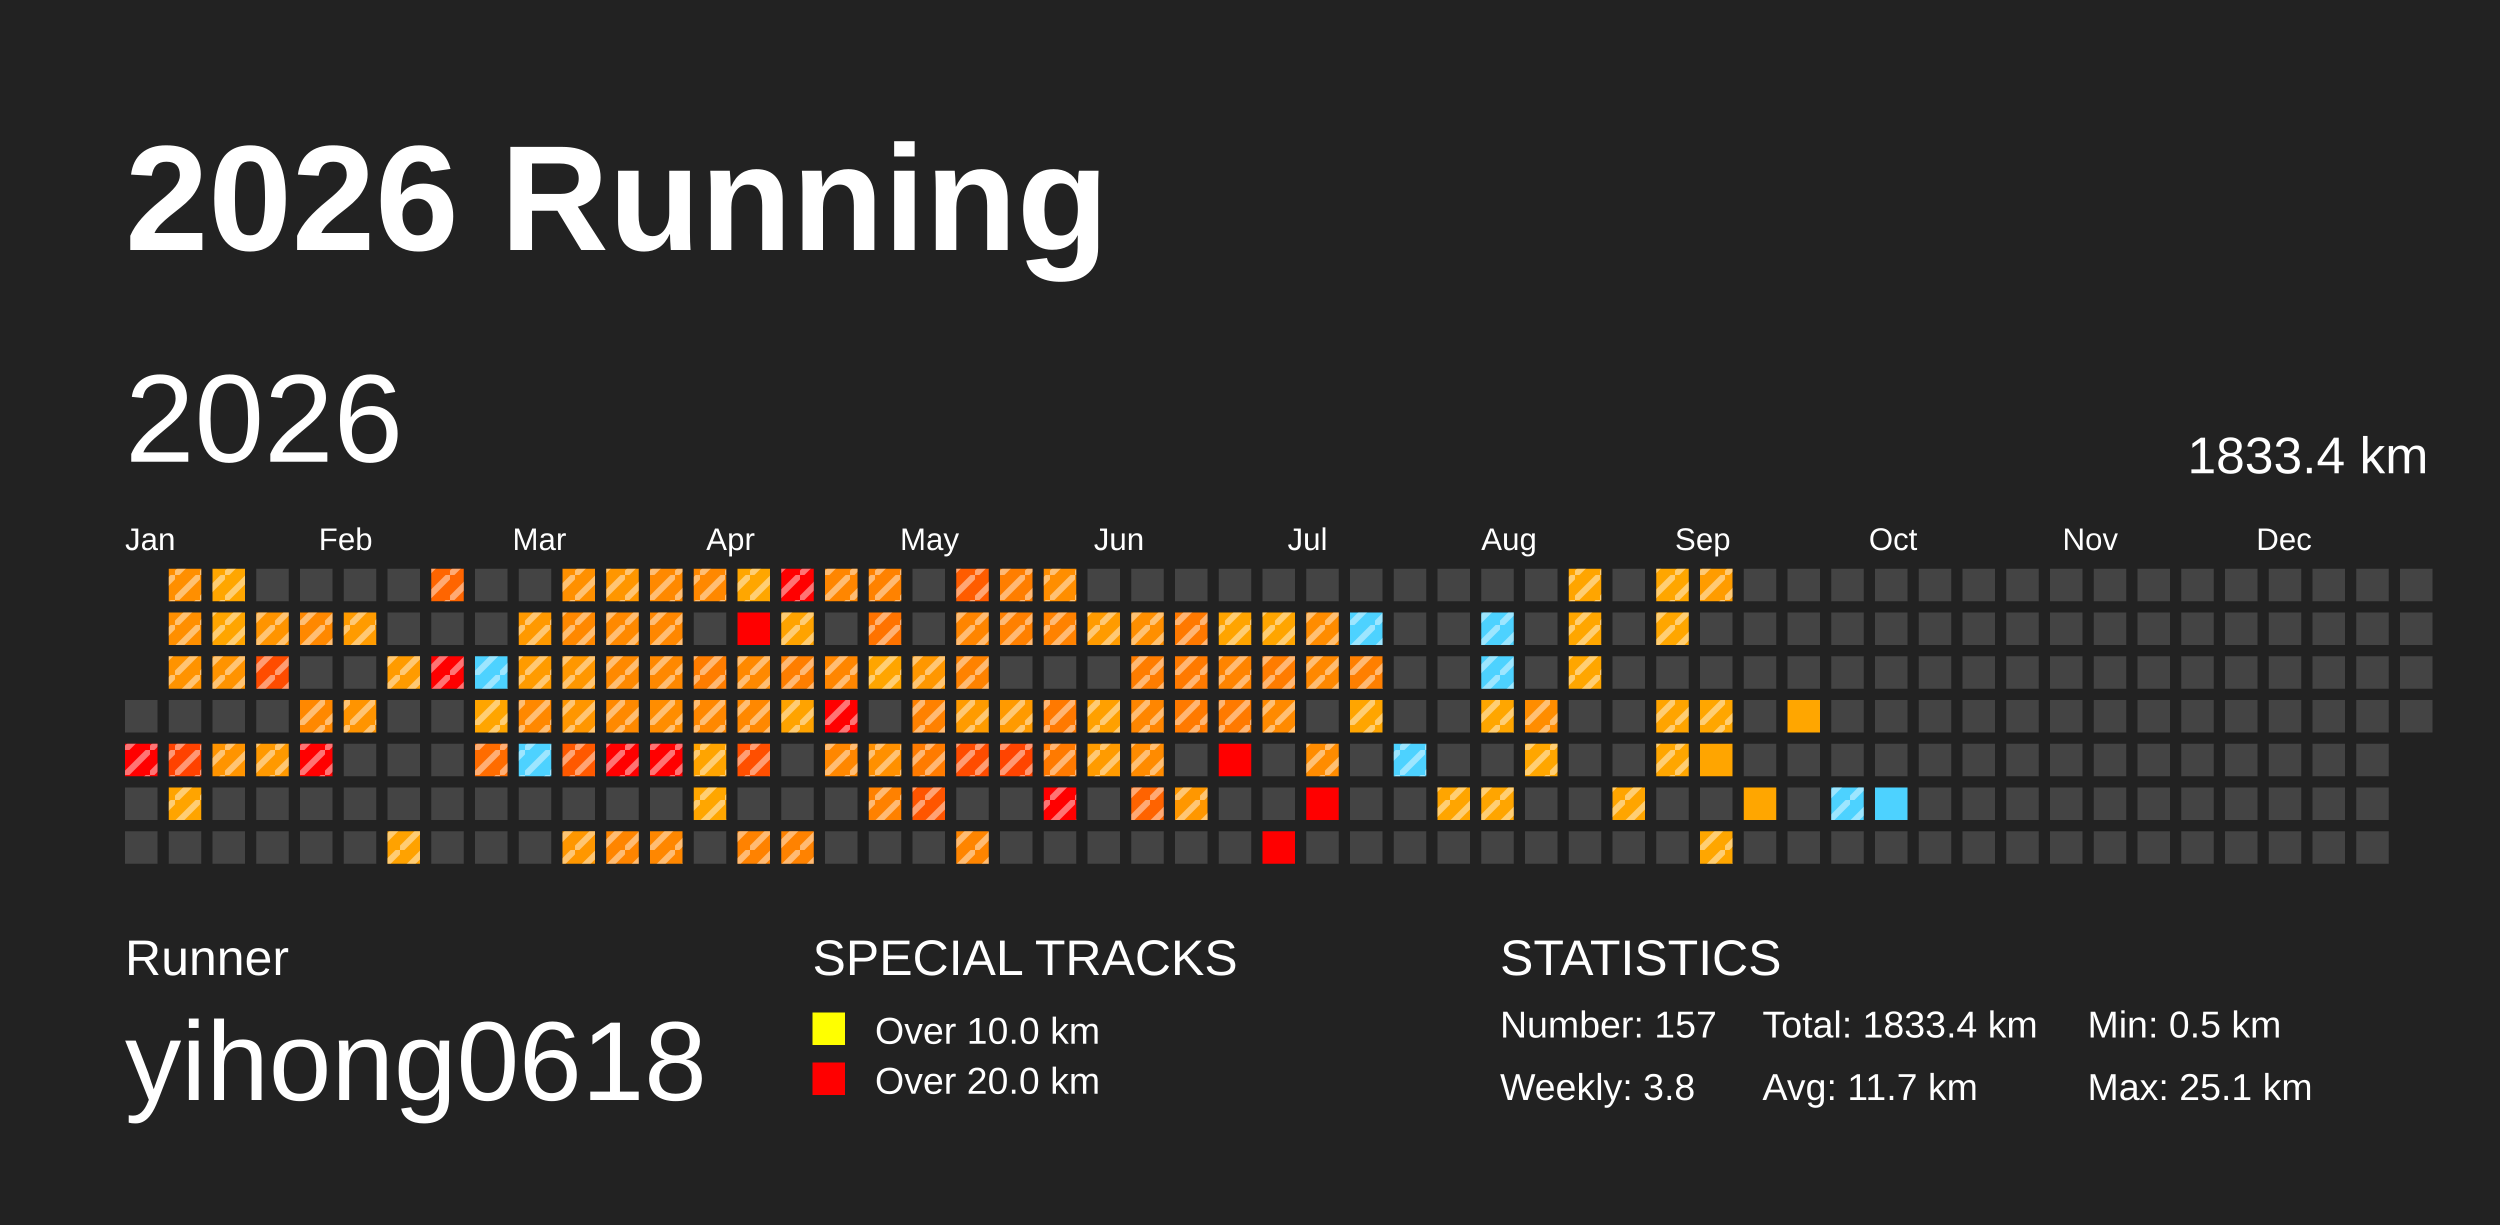
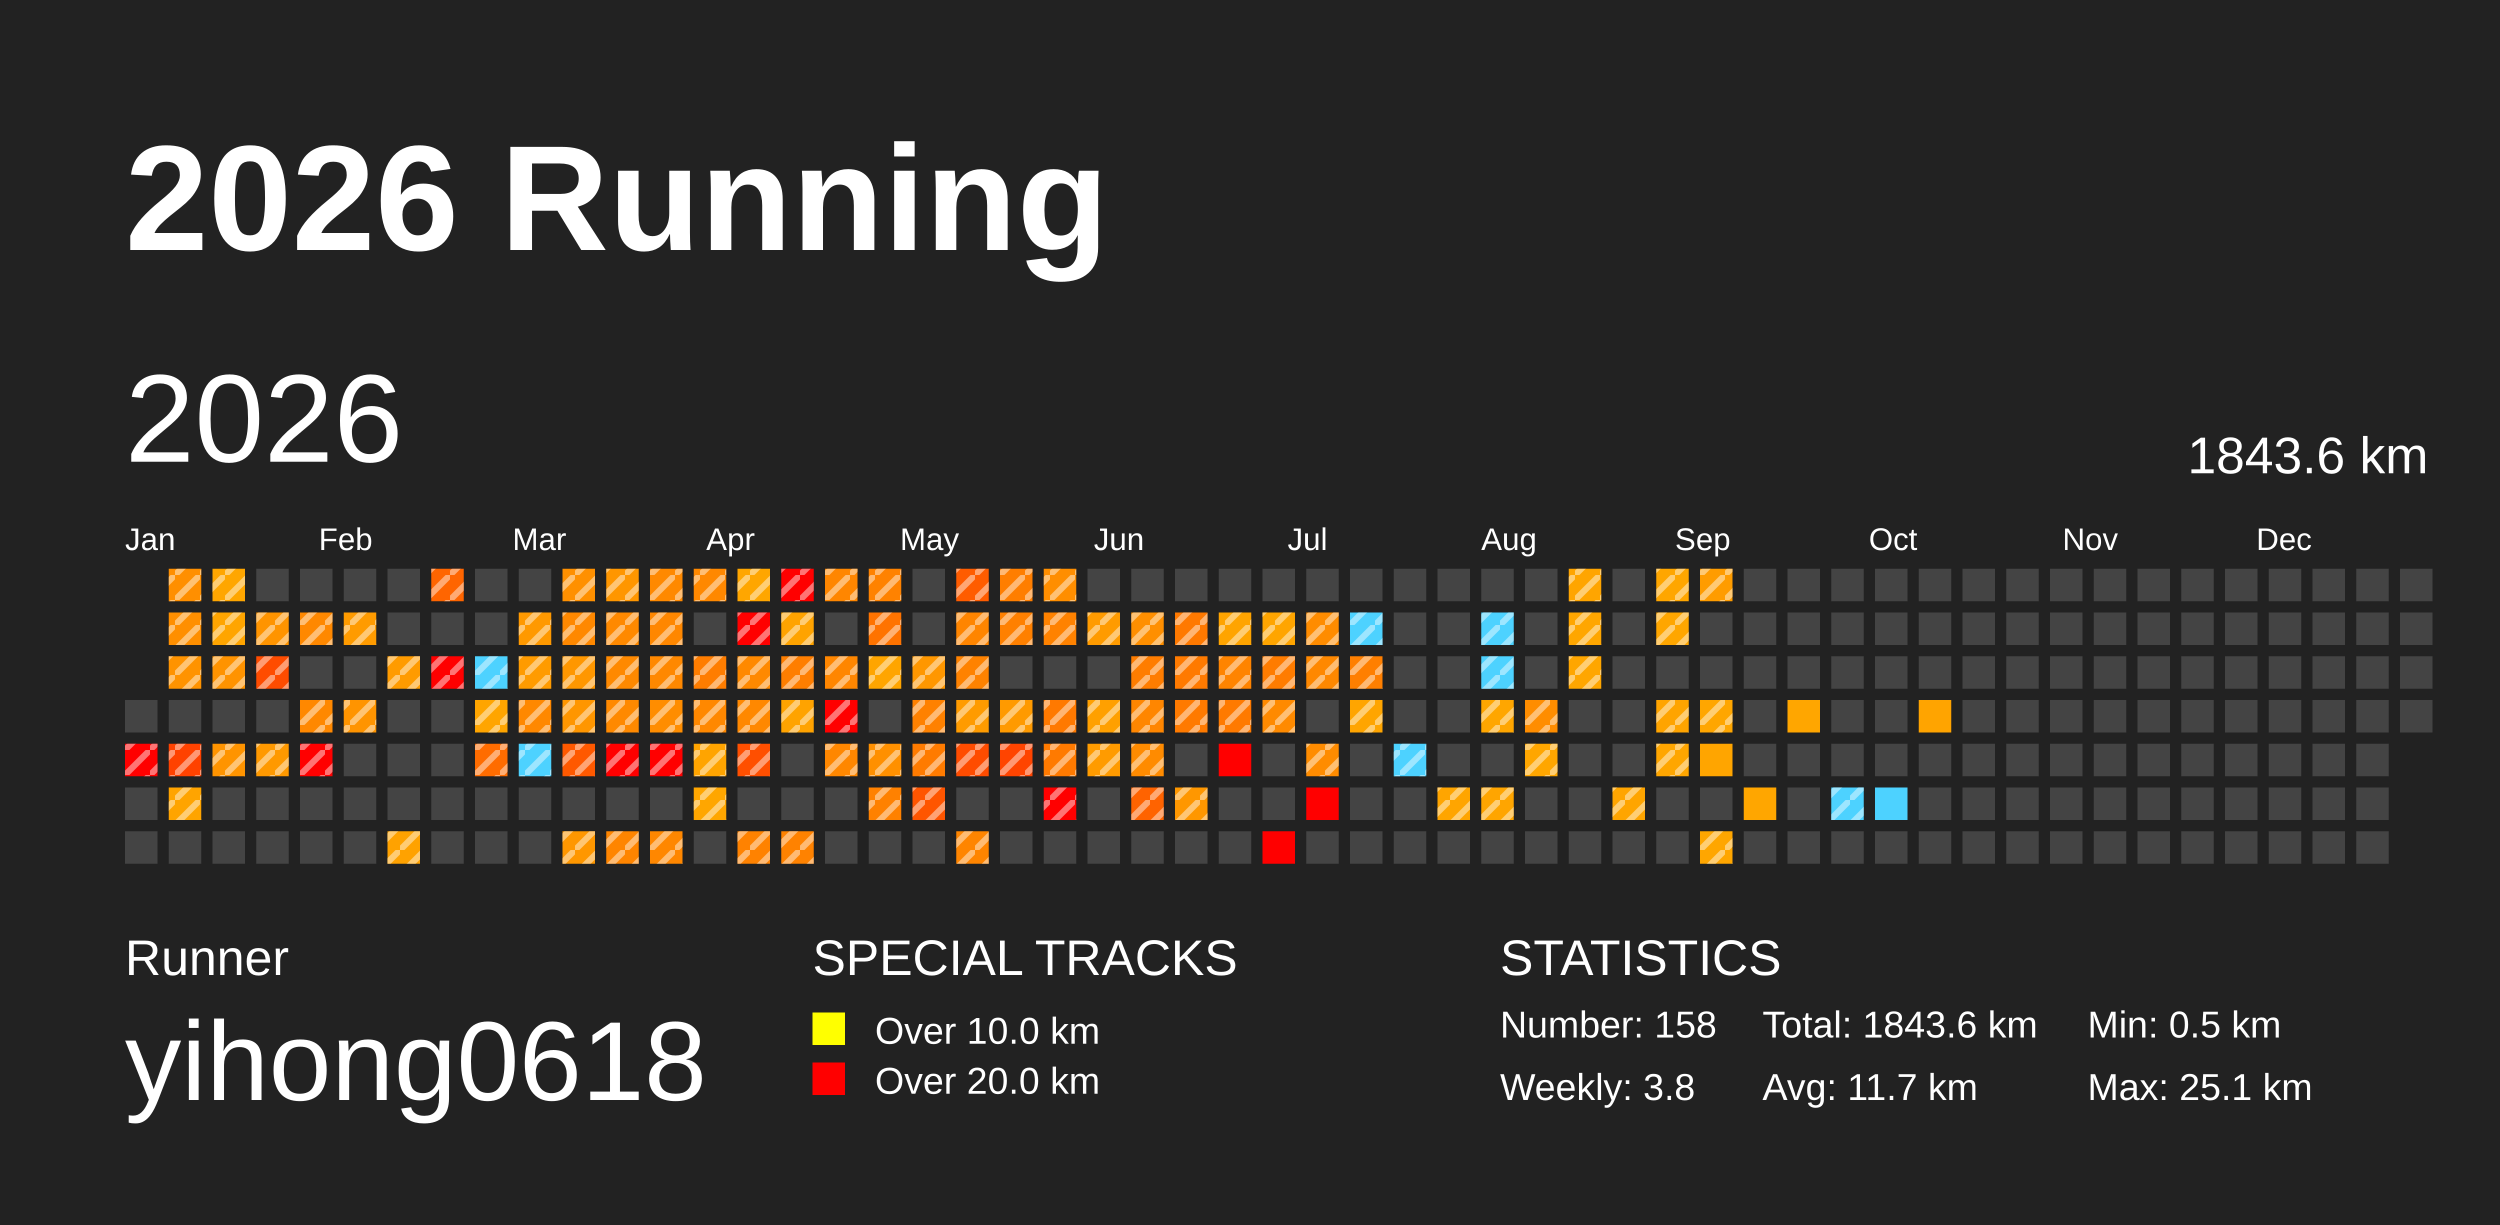
<svg xmlns="http://www.w3.org/2000/svg" baseProfile="full" height="98mm" version="1.1" viewBox="0,0,200,98" width="200mm">
  <defs>
    <pattern height="2" id="indoor-stripe" patternUnits="userSpaceOnUse" width="2">
      <line stroke="white" stroke-opacity="0.45" stroke-width="0.5" x1="0" x2="2" y1="2" y2="0" />
    </pattern>
  </defs>
  <rect fill="#222222" height="98" width="200" x="0" y="0" />
  <text fill="#FFFFFF" style="font-size:12px; font-family:Arial; font-weight:bold;" x="10" y="20">2026 Running</text>
  <text fill="#FFFFFF" style="font-size:4px; font-family:Arial" x="10" y="78">Runner</text>
  <text fill="#FFFFFF" style="font-size:9px; font-family:Arial" x="10" y="88">yihong0618</text>
  <text fill="#FFFFFF" style="font-size:4px; font-family:Arial" x="65" y="78">SPECIAL TRACKS</text>
  <rect fill="yellow" height="2.6" width="2.6" x="65" y="81" />
  <text fill="#FFFFFF" style="font-size:3px; font-family:Arial" x="70" y="83.5">Over 10.0 km</text>
  <rect fill="red" height="2.6" width="2.6" x="65" y="85" />
  <text fill="#FFFFFF" style="font-size:3px; font-family:Arial" x="70" y="87.5">Over 20.0 km</text>
  <text fill="#FFFFFF" style="font-size:4px; font-family:Arial" x="120" y="78">STATISTICS</text>
-   <text fill="#FFFFFF" style="font-size:3px; font-family:Arial" x="120" y="83">Number: 157</text>
+   <text fill="#FFFFFF" style="font-size:3px; font-family:Arial" x="120" y="83">Number: 158</text>
  <text fill="#FFFFFF" style="font-size:3px; font-family:Arial" x="120" y="88">Weekly: 3.8</text>
-   <text fill="#FFFFFF" style="font-size:3px; font-family:Arial" x="141" y="83">Total: 1833.4 km</text>
+   <text fill="#FFFFFF" style="font-size:3px; font-family:Arial" x="141" y="83">Total: 1843.6 km</text>
  <text fill="#FFFFFF" style="font-size:3px; font-family:Arial" x="141" y="88">Avg: 11.7 km</text>
  <text fill="#FFFFFF" style="font-size:3px; font-family:Arial" x="167" y="83">Min: 0.5 km</text>
  <text fill="#FFFFFF" style="font-size:3px; font-family:Arial" x="167" y="88">Max: 25.1 km</text>
  <text dominant-baseline="hanging" fill="#FFFFFF" style="font-size:10.0px; font-family:Arial;" x="10" y="30">2026</text>
-   <text dominant-baseline="hanging" fill="#FFFFFF" style="font-size:4.125px; font-family:Arial;" x="175" y="35">1833.4 km</text>
+   <text dominant-baseline="hanging" fill="#FFFFFF" style="font-size:4.125px; font-family:Arial;" x="175" y="35">1843.6 km</text>
  <text fill="#FFFFFF" style="font-size:2.5px; font-family:Arial" x="10.0" y="44">Jan</text>
  <text fill="#FFFFFF" style="font-size:2.5px; font-family:Arial" x="25.5" y="44">Feb</text>
  <text fill="#FFFFFF" style="font-size:2.5px; font-family:Arial" x="41.0" y="44">Mar</text>
  <text fill="#FFFFFF" style="font-size:2.5px; font-family:Arial" x="56.5" y="44">Apr</text>
  <text fill="#FFFFFF" style="font-size:2.5px; font-family:Arial" x="72.0" y="44">May</text>
  <text fill="#FFFFFF" style="font-size:2.5px; font-family:Arial" x="87.5" y="44">Jun</text>
  <text fill="#FFFFFF" style="font-size:2.5px; font-family:Arial" x="103.0" y="44">Jul</text>
  <text fill="#FFFFFF" style="font-size:2.5px; font-family:Arial" x="118.5" y="44">Aug</text>
  <text fill="#FFFFFF" style="font-size:2.5px; font-family:Arial" x="134.0" y="44">Sep</text>
  <text fill="#FFFFFF" style="font-size:2.5px; font-family:Arial" x="149.5" y="44">Oct</text>
  <text fill="#FFFFFF" style="font-size:2.5px; font-family:Arial" x="165.0" y="44">Nov</text>
  <text fill="#FFFFFF" style="font-size:2.5px; font-family:Arial" x="180.5" y="44">Dec</text>
  <rect fill="#444444" height="2.6" width="2.6" x="10.0" y="56.0" />
  <rect fill="red" height="2.6" width="2.6" x="10.0" y="59.5" />
  <rect fill="url(#indoor-stripe)" height="2.6" style="pointer-events: none;" width="2.6" x="10.0" y="59.5" />
  <rect fill="#444444" height="2.6" width="2.6" x="10.0" y="63.0" />
  <rect fill="#444444" height="2.6" width="2.6" x="10.0" y="66.5" />
  <rect fill="#ff8f00" height="2.6" width="2.6" x="13.5" y="45.5" />
  <rect fill="url(#indoor-stripe)" height="2.6" style="pointer-events: none;" width="2.6" x="13.5" y="45.5" />
  <rect fill="#ff8f00" height="2.6" width="2.6" x="13.5" y="49.0" />
  <rect fill="url(#indoor-stripe)" height="2.6" style="pointer-events: none;" width="2.6" x="13.5" y="49.0" />
  <rect fill="#ff9300" height="2.6" width="2.6" x="13.5" y="52.5" />
  <rect fill="url(#indoor-stripe)" height="2.6" style="pointer-events: none;" width="2.6" x="13.5" y="52.5" />
  <rect fill="#444444" height="2.6" width="2.6" x="13.5" y="56.0" />
  <rect fill="#ff4200" height="2.6" width="2.6" x="13.5" y="59.5" />
  <rect fill="url(#indoor-stripe)" height="2.6" style="pointer-events: none;" width="2.6" x="13.5" y="59.5" />
  <rect fill="#ffa400" height="2.6" width="2.6" x="13.5" y="63.0" />
  <rect fill="url(#indoor-stripe)" height="2.6" style="pointer-events: none;" width="2.6" x="13.5" y="63.0" />
  <rect fill="#444444" height="2.6" width="2.6" x="13.5" y="66.5" />
  <rect fill="#ffa600" height="2.6" width="2.6" x="17.0" y="45.5" />
  <rect fill="url(#indoor-stripe)" height="2.6" style="pointer-events: none;" width="2.6" x="17.0" y="45.5" />
  <rect fill="#ffa500" height="2.6" width="2.6" x="17.0" y="49.0" />
  <rect fill="url(#indoor-stripe)" height="2.6" style="pointer-events: none;" width="2.6" x="17.0" y="49.0" />
  <rect fill="#ff9300" height="2.6" width="2.6" x="17.0" y="52.5" />
  <rect fill="url(#indoor-stripe)" height="2.6" style="pointer-events: none;" width="2.6" x="17.0" y="52.5" />
  <rect fill="#444444" height="2.6" width="2.6" x="17.0" y="56.0" />
  <rect fill="#ff9400" height="2.6" width="2.6" x="17.0" y="59.5" />
  <rect fill="url(#indoor-stripe)" height="2.6" style="pointer-events: none;" width="2.6" x="17.0" y="59.5" />
  <rect fill="#444444" height="2.6" width="2.6" x="17.0" y="63.0" />
  <rect fill="#444444" height="2.6" width="2.6" x="17.0" y="66.5" />
  <rect fill="#444444" height="2.6" width="2.6" x="20.5" y="45.5" />
  <rect fill="#ff9400" height="2.6" width="2.6" x="20.5" y="49.0" />
  <rect fill="url(#indoor-stripe)" height="2.6" style="pointer-events: none;" width="2.6" x="20.5" y="49.0" />
  <rect fill="#ff4c00" height="2.6" width="2.6" x="20.5" y="52.5" />
  <rect fill="url(#indoor-stripe)" height="2.6" style="pointer-events: none;" width="2.6" x="20.5" y="52.5" />
  <rect fill="#444444" height="2.6" width="2.6" x="20.5" y="56.0" />
  <rect fill="#ff9900" height="2.6" width="2.6" x="20.5" y="59.5" />
  <rect fill="url(#indoor-stripe)" height="2.6" style="pointer-events: none;" width="2.6" x="20.5" y="59.5" />
  <rect fill="#444444" height="2.6" width="2.6" x="20.5" y="63.0" />
  <rect fill="#444444" height="2.6" width="2.6" x="20.5" y="66.5" />
  <rect fill="#444444" height="2.6" width="2.6" x="24.0" y="45.5" />
  <rect fill="#ff8800" height="2.6" width="2.6" x="24.0" y="49.0" />
  <rect fill="url(#indoor-stripe)" height="2.6" style="pointer-events: none;" width="2.6" x="24.0" y="49.0" />
  <rect fill="#444444" height="2.6" width="2.6" x="24.0" y="52.5" />
  <rect fill="#ff8800" height="2.6" width="2.6" x="24.0" y="56.0" />
  <rect fill="url(#indoor-stripe)" height="2.6" style="pointer-events: none;" width="2.6" x="24.0" y="56.0" />
  <rect fill="red" height="2.6" width="2.6" x="24.0" y="59.5" />
  <rect fill="url(#indoor-stripe)" height="2.6" style="pointer-events: none;" width="2.6" x="24.0" y="59.5" />
  <rect fill="#444444" height="2.6" width="2.6" x="24.0" y="63.0" />
  <rect fill="#444444" height="2.6" width="2.6" x="24.0" y="66.5" />
  <rect fill="#444444" height="2.6" width="2.6" x="27.5" y="45.5" />
  <rect fill="#ff9b00" height="2.6" width="2.6" x="27.5" y="49.0" />
  <rect fill="url(#indoor-stripe)" height="2.6" style="pointer-events: none;" width="2.6" x="27.5" y="49.0" />
  <rect fill="#444444" height="2.6" width="2.6" x="27.5" y="52.5" />
  <rect fill="#ff9400" height="2.6" width="2.6" x="27.5" y="56.0" />
  <rect fill="url(#indoor-stripe)" height="2.6" style="pointer-events: none;" width="2.6" x="27.5" y="56.0" />
  <rect fill="#444444" height="2.6" width="2.6" x="27.5" y="59.5" />
  <rect fill="#444444" height="2.6" width="2.6" x="27.5" y="63.0" />
  <rect fill="#444444" height="2.6" width="2.6" x="27.5" y="66.5" />
  <rect fill="#444444" height="2.6" width="2.6" x="31.0" y="45.5" />
  <rect fill="#444444" height="2.6" width="2.6" x="31.0" y="49.0" />
  <rect fill="#ff9b00" height="2.6" width="2.6" x="31.0" y="52.5" />
  <rect fill="url(#indoor-stripe)" height="2.6" style="pointer-events: none;" width="2.6" x="31.0" y="52.5" />
  <rect fill="#444444" height="2.6" width="2.6" x="31.0" y="56.0" />
  <rect fill="#444444" height="2.6" width="2.6" x="31.0" y="59.5" />
  <rect fill="#444444" height="2.6" width="2.6" x="31.0" y="63.0" />
  <rect fill="#ffa200" height="2.6" width="2.6" x="31.0" y="66.5" />
  <rect fill="url(#indoor-stripe)" height="2.6" style="pointer-events: none;" width="2.6" x="31.0" y="66.5" />
  <rect fill="#ff6500" height="2.6" width="2.6" x="34.5" y="45.5" />
  <rect fill="url(#indoor-stripe)" height="2.6" style="pointer-events: none;" width="2.6" x="34.5" y="45.5" />
  <rect fill="#444444" height="2.6" width="2.6" x="34.5" y="49.0" />
  <rect fill="red" height="2.6" width="2.6" x="34.5" y="52.5" />
  <rect fill="url(#indoor-stripe)" height="2.6" style="pointer-events: none;" width="2.6" x="34.5" y="52.5" />
  <rect fill="#444444" height="2.6" width="2.6" x="34.5" y="56.0" />
  <rect fill="#444444" height="2.6" width="2.6" x="34.5" y="59.5" />
  <rect fill="#444444" height="2.6" width="2.6" x="34.5" y="63.0" />
  <rect fill="#444444" height="2.6" width="2.6" x="34.5" y="66.5" />
  <rect fill="#444444" height="2.6" width="2.6" x="38.0" y="45.5" />
  <rect fill="#444444" height="2.6" width="2.6" x="38.0" y="49.0" />
  <rect fill="#4dd2ff" height="2.6" width="2.6" x="38.0" y="52.5" />
  <rect fill="url(#indoor-stripe)" height="2.6" style="pointer-events: none;" width="2.6" x="38.0" y="52.5" />
  <rect fill="#ffa500" height="2.6" width="2.6" x="38.0" y="56.0" />
  <rect fill="url(#indoor-stripe)" height="2.6" style="pointer-events: none;" width="2.6" x="38.0" y="56.0" />
  <rect fill="#ff6c00" height="2.6" width="2.6" x="38.0" y="59.5" />
  <rect fill="url(#indoor-stripe)" height="2.6" style="pointer-events: none;" width="2.6" x="38.0" y="59.5" />
  <rect fill="#444444" height="2.6" width="2.6" x="38.0" y="63.0" />
  <rect fill="#444444" height="2.6" width="2.6" x="38.0" y="66.5" />
  <rect fill="#444444" height="2.6" width="2.6" x="41.5" y="45.5" />
  <rect fill="#ff9900" height="2.6" width="2.6" x="41.5" y="49.0" />
  <rect fill="url(#indoor-stripe)" height="2.6" style="pointer-events: none;" width="2.6" x="41.5" y="49.0" />
  <rect fill="#ff9b00" height="2.6" width="2.6" x="41.5" y="52.5" />
  <rect fill="url(#indoor-stripe)" height="2.6" style="pointer-events: none;" width="2.6" x="41.5" y="52.5" />
  <rect fill="#ff8800" height="2.6" width="2.6" x="41.5" y="56.0" />
  <rect fill="url(#indoor-stripe)" height="2.6" style="pointer-events: none;" width="2.6" x="41.5" y="56.0" />
  <rect fill="#4dd2ff" height="2.6" width="2.6" x="41.5" y="59.5" />
  <rect fill="url(#indoor-stripe)" height="2.6" style="pointer-events: none;" width="2.6" x="41.5" y="59.5" />
  <rect fill="#444444" height="2.6" width="2.6" x="41.5" y="63.0" />
  <rect fill="#444444" height="2.6" width="2.6" x="41.5" y="66.5" />
  <rect fill="#ff9000" height="2.6" width="2.6" x="45.0" y="45.5" />
  <rect fill="url(#indoor-stripe)" height="2.6" style="pointer-events: none;" width="2.6" x="45.0" y="45.5" />
  <rect fill="#ff8800" height="2.6" width="2.6" x="45.0" y="49.0" />
  <rect fill="url(#indoor-stripe)" height="2.6" style="pointer-events: none;" width="2.6" x="45.0" y="49.0" />
  <rect fill="#ff9700" height="2.6" width="2.6" x="45.0" y="52.5" />
  <rect fill="url(#indoor-stripe)" height="2.6" style="pointer-events: none;" width="2.6" x="45.0" y="52.5" />
  <rect fill="#ff9600" height="2.6" width="2.6" x="45.0" y="56.0" />
  <rect fill="url(#indoor-stripe)" height="2.6" style="pointer-events: none;" width="2.6" x="45.0" y="56.0" />
  <rect fill="#ff5900" height="2.6" width="2.6" x="45.0" y="59.5" />
  <rect fill="url(#indoor-stripe)" height="2.6" style="pointer-events: none;" width="2.6" x="45.0" y="59.5" />
  <rect fill="#444444" height="2.6" width="2.6" x="45.0" y="63.0" />
  <rect fill="#ff9700" height="2.6" width="2.6" x="45.0" y="66.5" />
  <rect fill="url(#indoor-stripe)" height="2.6" style="pointer-events: none;" width="2.6" x="45.0" y="66.5" />
  <rect fill="#ff9600" height="2.6" width="2.6" x="48.5" y="45.5" />
  <rect fill="url(#indoor-stripe)" height="2.6" style="pointer-events: none;" width="2.6" x="48.5" y="45.5" />
  <rect fill="#ff8900" height="2.6" width="2.6" x="48.5" y="49.0" />
  <rect fill="url(#indoor-stripe)" height="2.6" style="pointer-events: none;" width="2.6" x="48.5" y="49.0" />
  <rect fill="#ff8900" height="2.6" width="2.6" x="48.5" y="52.5" />
  <rect fill="url(#indoor-stripe)" height="2.6" style="pointer-events: none;" width="2.6" x="48.5" y="52.5" />
  <rect fill="#ff8900" height="2.6" width="2.6" x="48.5" y="56.0" />
  <rect fill="url(#indoor-stripe)" height="2.6" style="pointer-events: none;" width="2.6" x="48.5" y="56.0" />
  <rect fill="red" height="2.6" width="2.6" x="48.5" y="59.5" />
  <rect fill="url(#indoor-stripe)" height="2.6" style="pointer-events: none;" width="2.6" x="48.5" y="59.5" />
  <rect fill="#444444" height="2.6" width="2.6" x="48.5" y="63.0" />
  <rect fill="#ff8500" height="2.6" width="2.6" x="48.5" y="66.5" />
  <rect fill="url(#indoor-stripe)" height="2.6" style="pointer-events: none;" width="2.6" x="48.5" y="66.5" />
  <rect fill="#ff8900" height="2.6" width="2.6" x="52.0" y="45.5" />
  <rect fill="url(#indoor-stripe)" height="2.6" style="pointer-events: none;" width="2.6" x="52.0" y="45.5" />
  <rect fill="#ff8700" height="2.6" width="2.6" x="52.0" y="49.0" />
  <rect fill="url(#indoor-stripe)" height="2.6" style="pointer-events: none;" width="2.6" x="52.0" y="49.0" />
  <rect fill="#ff8800" height="2.6" width="2.6" x="52.0" y="52.5" />
  <rect fill="url(#indoor-stripe)" height="2.6" style="pointer-events: none;" width="2.6" x="52.0" y="52.5" />
  <rect fill="#ff8d00" height="2.6" width="2.6" x="52.0" y="56.0" />
  <rect fill="url(#indoor-stripe)" height="2.6" style="pointer-events: none;" width="2.6" x="52.0" y="56.0" />
  <rect fill="red" height="2.6" width="2.6" x="52.0" y="59.5" />
  <rect fill="url(#indoor-stripe)" height="2.6" style="pointer-events: none;" width="2.6" x="52.0" y="59.5" />
  <rect fill="#444444" height="2.6" width="2.6" x="52.0" y="63.0" />
  <rect fill="#ff8700" height="2.6" width="2.6" x="52.0" y="66.5" />
  <rect fill="url(#indoor-stripe)" height="2.6" style="pointer-events: none;" width="2.6" x="52.0" y="66.5" />
  <rect fill="#ff8800" height="2.6" width="2.6" x="55.5" y="45.5" />
  <rect fill="url(#indoor-stripe)" height="2.6" style="pointer-events: none;" width="2.6" x="55.5" y="45.5" />
  <rect fill="#444444" height="2.6" width="2.6" x="55.5" y="49.0" />
  <rect fill="#ff7d00" height="2.6" width="2.6" x="55.5" y="52.5" />
  <rect fill="url(#indoor-stripe)" height="2.6" style="pointer-events: none;" width="2.6" x="55.5" y="52.5" />
  <rect fill="#ff8800" height="2.6" width="2.6" x="55.5" y="56.0" />
  <rect fill="url(#indoor-stripe)" height="2.6" style="pointer-events: none;" width="2.6" x="55.5" y="56.0" />
  <rect fill="#ffa400" height="2.6" width="2.6" x="55.5" y="59.5" />
  <rect fill="url(#indoor-stripe)" height="2.6" style="pointer-events: none;" width="2.6" x="55.5" y="59.5" />
  <rect fill="#ffa600" height="2.6" width="2.6" x="55.5" y="63.0" />
  <rect fill="url(#indoor-stripe)" height="2.6" style="pointer-events: none;" width="2.6" x="55.5" y="63.0" />
  <rect fill="#444444" height="2.6" width="2.6" x="55.5" y="66.5" />
  <rect fill="#ffa600" height="2.6" width="2.6" x="59.0" y="45.5" />
  <rect fill="url(#indoor-stripe)" height="2.6" style="pointer-events: none;" width="2.6" x="59.0" y="45.5" />
  <rect fill="red" height="2.6" width="2.6" x="59.0" y="49.0" />
+   <rect fill="url(#indoor-stripe)" height="2.6" style="pointer-events: none;" width="2.6" x="59.0" y="49.0" />
  <rect fill="#ff8900" height="2.6" width="2.6" x="59.0" y="52.5" />
  <rect fill="url(#indoor-stripe)" height="2.6" style="pointer-events: none;" width="2.6" x="59.0" y="52.5" />
  <rect fill="#ff8800" height="2.6" width="2.6" x="59.0" y="56.0" />
  <rect fill="url(#indoor-stripe)" height="2.6" style="pointer-events: none;" width="2.6" x="59.0" y="56.0" />
  <rect fill="#ff4f00" height="2.6" width="2.6" x="59.0" y="59.5" />
  <rect fill="url(#indoor-stripe)" height="2.6" style="pointer-events: none;" width="2.6" x="59.0" y="59.5" />
  <rect fill="#444444" height="2.6" width="2.6" x="59.0" y="63.0" />
  <rect fill="#ff8200" height="2.6" width="2.6" x="59.0" y="66.5" />
  <rect fill="url(#indoor-stripe)" height="2.6" style="pointer-events: none;" width="2.6" x="59.0" y="66.5" />
  <rect fill="red" height="2.6" width="2.6" x="62.5" y="45.5" />
  <rect fill="url(#indoor-stripe)" height="2.6" style="pointer-events: none;" width="2.6" x="62.5" y="45.5" />
  <rect fill="#ffa300" height="2.6" width="2.6" x="62.5" y="49.0" />
  <rect fill="url(#indoor-stripe)" height="2.6" style="pointer-events: none;" width="2.6" x="62.5" y="49.0" />
  <rect fill="#ff7e00" height="2.6" width="2.6" x="62.5" y="52.5" />
  <rect fill="url(#indoor-stripe)" height="2.6" style="pointer-events: none;" width="2.6" x="62.5" y="52.5" />
  <rect fill="#ffa300" height="2.6" width="2.6" x="62.5" y="56.0" />
  <rect fill="url(#indoor-stripe)" height="2.6" style="pointer-events: none;" width="2.6" x="62.5" y="56.0" />
  <rect fill="#444444" height="2.6" width="2.6" x="62.5" y="59.5" />
  <rect fill="#444444" height="2.6" width="2.6" x="62.5" y="63.0" />
  <rect fill="#ff8200" height="2.6" width="2.6" x="62.5" y="66.5" />
  <rect fill="url(#indoor-stripe)" height="2.6" style="pointer-events: none;" width="2.6" x="62.5" y="66.5" />
  <rect fill="#ff8600" height="2.6" width="2.6" x="66.0" y="45.5" />
  <rect fill="url(#indoor-stripe)" height="2.6" style="pointer-events: none;" width="2.6" x="66.0" y="45.5" />
  <rect fill="#444444" height="2.6" width="2.6" x="66.0" y="49.0" />
  <rect fill="#ff8600" height="2.6" width="2.6" x="66.0" y="52.5" />
  <rect fill="url(#indoor-stripe)" height="2.6" style="pointer-events: none;" width="2.6" x="66.0" y="52.5" />
  <rect fill="red" height="2.6" width="2.6" x="66.0" y="56.0" />
  <rect fill="url(#indoor-stripe)" height="2.6" style="pointer-events: none;" width="2.6" x="66.0" y="56.0" />
  <rect fill="#ff8700" height="2.6" width="2.6" x="66.0" y="59.5" />
  <rect fill="url(#indoor-stripe)" height="2.6" style="pointer-events: none;" width="2.6" x="66.0" y="59.5" />
  <rect fill="#444444" height="2.6" width="2.6" x="66.0" y="63.0" />
  <rect fill="#444444" height="2.6" width="2.6" x="66.0" y="66.5" />
  <rect fill="#ff8200" height="2.6" width="2.6" x="69.5" y="45.5" />
  <rect fill="url(#indoor-stripe)" height="2.6" style="pointer-events: none;" width="2.6" x="69.5" y="45.5" />
  <rect fill="#ff7300" height="2.6" width="2.6" x="69.5" y="49.0" />
  <rect fill="url(#indoor-stripe)" height="2.6" style="pointer-events: none;" width="2.6" x="69.5" y="49.0" />
  <rect fill="#ffa500" height="2.6" width="2.6" x="69.5" y="52.5" />
  <rect fill="url(#indoor-stripe)" height="2.6" style="pointer-events: none;" width="2.6" x="69.5" y="52.5" />
  <rect fill="#444444" height="2.6" width="2.6" x="69.5" y="56.0" />
  <rect fill="#ff9000" height="2.6" width="2.6" x="69.5" y="59.5" />
  <rect fill="url(#indoor-stripe)" height="2.6" style="pointer-events: none;" width="2.6" x="69.5" y="59.5" />
  <rect fill="#ff8100" height="2.6" width="2.6" x="69.5" y="63.0" />
  <rect fill="url(#indoor-stripe)" height="2.6" style="pointer-events: none;" width="2.6" x="69.5" y="63.0" />
  <rect fill="#444444" height="2.6" width="2.6" x="69.5" y="66.5" />
  <rect fill="#444444" height="2.6" width="2.6" x="73.0" y="45.5" />
  <rect fill="#444444" height="2.6" width="2.6" x="73.0" y="49.0" />
  <rect fill="#ff9700" height="2.6" width="2.6" x="73.0" y="52.5" />
  <rect fill="url(#indoor-stripe)" height="2.6" style="pointer-events: none;" width="2.6" x="73.0" y="52.5" />
  <rect fill="#ff8100" height="2.6" width="2.6" x="73.0" y="56.0" />
  <rect fill="url(#indoor-stripe)" height="2.6" style="pointer-events: none;" width="2.6" x="73.0" y="56.0" />
  <rect fill="#ff7b00" height="2.6" width="2.6" x="73.0" y="59.5" />
  <rect fill="url(#indoor-stripe)" height="2.6" style="pointer-events: none;" width="2.6" x="73.0" y="59.5" />
  <rect fill="#ff5500" height="2.6" width="2.6" x="73.0" y="63.0" />
  <rect fill="url(#indoor-stripe)" height="2.6" style="pointer-events: none;" width="2.6" x="73.0" y="63.0" />
  <rect fill="#444444" height="2.6" width="2.6" x="73.0" y="66.5" />
  <rect fill="#ff5c00" height="2.6" width="2.6" x="76.5" y="45.5" />
  <rect fill="url(#indoor-stripe)" height="2.6" style="pointer-events: none;" width="2.6" x="76.5" y="45.5" />
  <rect fill="#ff8500" height="2.6" width="2.6" x="76.5" y="49.0" />
  <rect fill="url(#indoor-stripe)" height="2.6" style="pointer-events: none;" width="2.6" x="76.5" y="49.0" />
  <rect fill="#ff8200" height="2.6" width="2.6" x="76.5" y="52.5" />
  <rect fill="url(#indoor-stripe)" height="2.6" style="pointer-events: none;" width="2.6" x="76.5" y="52.5" />
  <rect fill="#ff9b00" height="2.6" width="2.6" x="76.5" y="56.0" />
  <rect fill="url(#indoor-stripe)" height="2.6" style="pointer-events: none;" width="2.6" x="76.5" y="56.0" />
  <rect fill="#ff4c00" height="2.6" width="2.6" x="76.5" y="59.5" />
  <rect fill="url(#indoor-stripe)" height="2.6" style="pointer-events: none;" width="2.6" x="76.5" y="59.5" />
  <rect fill="#444444" height="2.6" width="2.6" x="76.5" y="63.0" />
  <rect fill="#ff8500" height="2.6" width="2.6" x="76.5" y="66.5" />
  <rect fill="url(#indoor-stripe)" height="2.6" style="pointer-events: none;" width="2.6" x="76.5" y="66.5" />
  <rect fill="#ff7e00" height="2.6" width="2.6" x="80.0" y="45.5" />
  <rect fill="url(#indoor-stripe)" height="2.6" style="pointer-events: none;" width="2.6" x="80.0" y="45.5" />
  <rect fill="#ff8000" height="2.6" width="2.6" x="80.0" y="49.0" />
  <rect fill="url(#indoor-stripe)" height="2.6" style="pointer-events: none;" width="2.6" x="80.0" y="49.0" />
  <rect fill="#444444" height="2.6" width="2.6" x="80.0" y="52.5" />
  <rect fill="#ff9a00" height="2.6" width="2.6" x="80.0" y="56.0" />
  <rect fill="url(#indoor-stripe)" height="2.6" style="pointer-events: none;" width="2.6" x="80.0" y="56.0" />
  <rect fill="#ff4400" height="2.6" width="2.6" x="80.0" y="59.5" />
  <rect fill="url(#indoor-stripe)" height="2.6" style="pointer-events: none;" width="2.6" x="80.0" y="59.5" />
  <rect fill="#444444" height="2.6" width="2.6" x="80.0" y="63.0" />
  <rect fill="#444444" height="2.6" width="2.6" x="80.0" y="66.5" />
  <rect fill="#ff8e00" height="2.6" width="2.6" x="83.5" y="45.5" />
  <rect fill="url(#indoor-stripe)" height="2.6" style="pointer-events: none;" width="2.6" x="83.5" y="45.5" />
  <rect fill="#ff8200" height="2.6" width="2.6" x="83.5" y="49.0" />
  <rect fill="url(#indoor-stripe)" height="2.6" style="pointer-events: none;" width="2.6" x="83.5" y="49.0" />
  <rect fill="#444444" height="2.6" width="2.6" x="83.5" y="52.5" />
  <rect fill="#ff7900" height="2.6" width="2.6" x="83.5" y="56.0" />
  <rect fill="url(#indoor-stripe)" height="2.6" style="pointer-events: none;" width="2.6" x="83.5" y="56.0" />
  <rect fill="#ff7a00" height="2.6" width="2.6" x="83.5" y="59.5" />
  <rect fill="url(#indoor-stripe)" height="2.6" style="pointer-events: none;" width="2.6" x="83.5" y="59.5" />
  <rect fill="red" height="2.6" width="2.6" x="83.5" y="63.0" />
  <rect fill="url(#indoor-stripe)" height="2.6" style="pointer-events: none;" width="2.6" x="83.5" y="63.0" />
  <rect fill="#444444" height="2.6" width="2.6" x="83.5" y="66.5" />
  <rect fill="#444444" height="2.6" width="2.6" x="87.0" y="45.5" />
  <rect fill="#ff9b00" height="2.6" width="2.6" x="87.0" y="49.0" />
  <rect fill="url(#indoor-stripe)" height="2.6" style="pointer-events: none;" width="2.6" x="87.0" y="49.0" />
  <rect fill="#444444" height="2.6" width="2.6" x="87.0" y="52.5" />
  <rect fill="#ffa000" height="2.6" width="2.6" x="87.0" y="56.0" />
  <rect fill="url(#indoor-stripe)" height="2.6" style="pointer-events: none;" width="2.6" x="87.0" y="56.0" />
  <rect fill="#ff9b00" height="2.6" width="2.6" x="87.0" y="59.5" />
  <rect fill="url(#indoor-stripe)" height="2.6" style="pointer-events: none;" width="2.6" x="87.0" y="59.5" />
  <rect fill="#444444" height="2.6" width="2.6" x="87.0" y="63.0" />
  <rect fill="#444444" height="2.6" width="2.6" x="87.0" y="66.5" />
  <rect fill="#444444" height="2.6" width="2.6" x="90.5" y="45.5" />
  <rect fill="#ff8f00" height="2.6" width="2.6" x="90.5" y="49.0" />
  <rect fill="url(#indoor-stripe)" height="2.6" style="pointer-events: none;" width="2.6" x="90.5" y="49.0" />
  <rect fill="#ff7d00" height="2.6" width="2.6" x="90.5" y="52.5" />
  <rect fill="url(#indoor-stripe)" height="2.6" style="pointer-events: none;" width="2.6" x="90.5" y="52.5" />
  <rect fill="#ff8600" height="2.6" width="2.6" x="90.5" y="56.0" />
  <rect fill="url(#indoor-stripe)" height="2.6" style="pointer-events: none;" width="2.6" x="90.5" y="56.0" />
  <rect fill="#ff8b00" height="2.6" width="2.6" x="90.5" y="59.5" />
  <rect fill="url(#indoor-stripe)" height="2.6" style="pointer-events: none;" width="2.6" x="90.5" y="59.5" />
  <rect fill="#ff6300" height="2.6" width="2.6" x="90.5" y="63.0" />
  <rect fill="url(#indoor-stripe)" height="2.6" style="pointer-events: none;" width="2.6" x="90.5" y="63.0" />
  <rect fill="#444444" height="2.6" width="2.6" x="90.5" y="66.5" />
  <rect fill="#444444" height="2.6" width="2.6" x="94.0" y="45.5" />
  <rect fill="#ff7900" height="2.6" width="2.6" x="94.0" y="49.0" />
  <rect fill="url(#indoor-stripe)" height="2.6" style="pointer-events: none;" width="2.6" x="94.0" y="49.0" />
  <rect fill="#ff7a00" height="2.6" width="2.6" x="94.0" y="52.5" />
  <rect fill="url(#indoor-stripe)" height="2.6" style="pointer-events: none;" width="2.6" x="94.0" y="52.5" />
  <rect fill="#ff7a00" height="2.6" width="2.6" x="94.0" y="56.0" />
  <rect fill="url(#indoor-stripe)" height="2.6" style="pointer-events: none;" width="2.6" x="94.0" y="56.0" />
  <rect fill="#444444" height="2.6" width="2.6" x="94.0" y="59.5" />
  <rect fill="#ff9700" height="2.6" width="2.6" x="94.0" y="63.0" />
  <rect fill="url(#indoor-stripe)" height="2.6" style="pointer-events: none;" width="2.6" x="94.0" y="63.0" />
  <rect fill="#444444" height="2.6" width="2.6" x="94.0" y="66.5" />
  <rect fill="#444444" height="2.6" width="2.6" x="97.5" y="45.5" />
  <rect fill="#ffa400" height="2.6" width="2.6" x="97.5" y="49.0" />
  <rect fill="url(#indoor-stripe)" height="2.6" style="pointer-events: none;" width="2.6" x="97.5" y="49.0" />
  <rect fill="#ff8400" height="2.6" width="2.6" x="97.5" y="52.5" />
  <rect fill="url(#indoor-stripe)" height="2.6" style="pointer-events: none;" width="2.6" x="97.5" y="52.5" />
  <rect fill="#ff7a00" height="2.6" width="2.6" x="97.5" y="56.0" />
  <rect fill="url(#indoor-stripe)" height="2.6" style="pointer-events: none;" width="2.6" x="97.5" y="56.0" />
  <rect fill="red" height="2.6" width="2.6" x="97.5" y="59.5" />
  <rect fill="#444444" height="2.6" width="2.6" x="97.5" y="63.0" />
  <rect fill="#444444" height="2.6" width="2.6" x="97.5" y="66.5" />
  <rect fill="#444444" height="2.6" width="2.6" x="101.0" y="45.5" />
  <rect fill="#ffa500" height="2.6" width="2.6" x="101.0" y="49.0" />
  <rect fill="url(#indoor-stripe)" height="2.6" style="pointer-events: none;" width="2.6" x="101.0" y="49.0" />
  <rect fill="#ff7c00" height="2.6" width="2.6" x="101.0" y="52.5" />
  <rect fill="url(#indoor-stripe)" height="2.6" style="pointer-events: none;" width="2.6" x="101.0" y="52.5" />
  <rect fill="#ff8a00" height="2.6" width="2.6" x="101.0" y="56.0" />
  <rect fill="url(#indoor-stripe)" height="2.6" style="pointer-events: none;" width="2.6" x="101.0" y="56.0" />
  <rect fill="#444444" height="2.6" width="2.6" x="101.0" y="59.5" />
  <rect fill="#444444" height="2.6" width="2.6" x="101.0" y="63.0" />
  <rect fill="red" height="2.6" width="2.6" x="101.0" y="66.5" />
  <rect fill="#444444" height="2.6" width="2.6" x="104.5" y="45.5" />
  <rect fill="#ff8c00" height="2.6" width="2.6" x="104.5" y="49.0" />
  <rect fill="url(#indoor-stripe)" height="2.6" style="pointer-events: none;" width="2.6" x="104.5" y="49.0" />
  <rect fill="#ff8800" height="2.6" width="2.6" x="104.5" y="52.5" />
  <rect fill="url(#indoor-stripe)" height="2.6" style="pointer-events: none;" width="2.6" x="104.5" y="52.5" />
  <rect fill="#444444" height="2.6" width="2.6" x="104.5" y="56.0" />
  <rect fill="#ff8c00" height="2.6" width="2.6" x="104.5" y="59.5" />
  <rect fill="url(#indoor-stripe)" height="2.6" style="pointer-events: none;" width="2.6" x="104.5" y="59.5" />
  <rect fill="red" height="2.6" width="2.6" x="104.5" y="63.0" />
  <rect fill="#444444" height="2.6" width="2.6" x="104.5" y="66.5" />
  <rect fill="#444444" height="2.6" width="2.6" x="108.0" y="45.5" />
  <rect fill="#4dd2ff" height="2.6" width="2.6" x="108.0" y="49.0" />
  <rect fill="url(#indoor-stripe)" height="2.6" style="pointer-events: none;" width="2.6" x="108.0" y="49.0" />
  <rect fill="#ff7f00" height="2.6" width="2.6" x="108.0" y="52.5" />
  <rect fill="url(#indoor-stripe)" height="2.6" style="pointer-events: none;" width="2.6" x="108.0" y="52.5" />
  <rect fill="#ffa500" height="2.6" width="2.6" x="108.0" y="56.0" />
  <rect fill="url(#indoor-stripe)" height="2.6" style="pointer-events: none;" width="2.6" x="108.0" y="56.0" />
  <rect fill="#444444" height="2.6" width="2.6" x="108.0" y="59.5" />
  <rect fill="#444444" height="2.6" width="2.6" x="108.0" y="63.0" />
  <rect fill="#444444" height="2.6" width="2.6" x="108.0" y="66.5" />
  <rect fill="#444444" height="2.6" width="2.6" x="111.5" y="45.5" />
  <rect fill="#444444" height="2.6" width="2.6" x="111.5" y="49.0" />
  <rect fill="#444444" height="2.6" width="2.6" x="111.5" y="52.5" />
  <rect fill="#444444" height="2.6" width="2.6" x="111.5" y="56.0" />
  <rect fill="#4dd2ff" height="2.6" width="2.6" x="111.5" y="59.5" />
  <rect fill="url(#indoor-stripe)" height="2.6" style="pointer-events: none;" width="2.6" x="111.5" y="59.5" />
  <rect fill="#444444" height="2.6" width="2.6" x="111.5" y="63.0" />
  <rect fill="#444444" height="2.6" width="2.6" x="111.5" y="66.5" />
  <rect fill="#444444" height="2.6" width="2.6" x="115.0" y="45.5" />
  <rect fill="#444444" height="2.6" width="2.6" x="115.0" y="49.0" />
  <rect fill="#444444" height="2.6" width="2.6" x="115.0" y="52.5" />
  <rect fill="#444444" height="2.6" width="2.6" x="115.0" y="56.0" />
  <rect fill="#444444" height="2.6" width="2.6" x="115.0" y="59.5" />
  <rect fill="#ffa500" height="2.6" width="2.6" x="115.0" y="63.0" />
  <rect fill="url(#indoor-stripe)" height="2.6" style="pointer-events: none;" width="2.6" x="115.0" y="63.0" />
  <rect fill="#444444" height="2.6" width="2.6" x="115.0" y="66.5" />
  <rect fill="#444444" height="2.6" width="2.6" x="118.5" y="45.5" />
  <rect fill="#4dd2ff" height="2.6" width="2.6" x="118.5" y="49.0" />
  <rect fill="url(#indoor-stripe)" height="2.6" style="pointer-events: none;" width="2.6" x="118.5" y="49.0" />
  <rect fill="#4dd2ff" height="2.6" width="2.6" x="118.5" y="52.5" />
  <rect fill="url(#indoor-stripe)" height="2.6" style="pointer-events: none;" width="2.6" x="118.5" y="52.5" />
  <rect fill="#ffa600" height="2.6" width="2.6" x="118.5" y="56.0" />
  <rect fill="url(#indoor-stripe)" height="2.6" style="pointer-events: none;" width="2.6" x="118.5" y="56.0" />
  <rect fill="#444444" height="2.6" width="2.6" x="118.5" y="59.5" />
  <rect fill="#ffa500" height="2.6" width="2.6" x="118.5" y="63.0" />
  <rect fill="url(#indoor-stripe)" height="2.6" style="pointer-events: none;" width="2.6" x="118.5" y="63.0" />
  <rect fill="#444444" height="2.6" width="2.6" x="118.5" y="66.5" />
  <rect fill="#444444" height="2.6" width="2.6" x="122.0" y="45.5" />
  <rect fill="#444444" height="2.6" width="2.6" x="122.0" y="49.0" />
  <rect fill="#444444" height="2.6" width="2.6" x="122.0" y="52.5" />
  <rect fill="#ff8d00" height="2.6" width="2.6" x="122.0" y="56.0" />
  <rect fill="url(#indoor-stripe)" height="2.6" style="pointer-events: none;" width="2.6" x="122.0" y="56.0" />
  <rect fill="#ffa600" height="2.6" width="2.6" x="122.0" y="59.5" />
  <rect fill="url(#indoor-stripe)" height="2.6" style="pointer-events: none;" width="2.6" x="122.0" y="59.5" />
  <rect fill="#444444" height="2.6" width="2.6" x="122.0" y="63.0" />
  <rect fill="#444444" height="2.6" width="2.6" x="122.0" y="66.5" />
  <rect fill="#ffa500" height="2.6" width="2.6" x="125.5" y="45.5" />
  <rect fill="url(#indoor-stripe)" height="2.6" style="pointer-events: none;" width="2.6" x="125.5" y="45.5" />
  <rect fill="#ffa600" height="2.6" width="2.6" x="125.5" y="49.0" />
  <rect fill="url(#indoor-stripe)" height="2.6" style="pointer-events: none;" width="2.6" x="125.5" y="49.0" />
  <rect fill="#ffa600" height="2.6" width="2.6" x="125.5" y="52.5" />
  <rect fill="url(#indoor-stripe)" height="2.6" style="pointer-events: none;" width="2.6" x="125.5" y="52.5" />
  <rect fill="#444444" height="2.6" width="2.6" x="125.5" y="56.0" />
  <rect fill="#444444" height="2.6" width="2.6" x="125.5" y="59.5" />
  <rect fill="#444444" height="2.6" width="2.6" x="125.5" y="63.0" />
  <rect fill="#444444" height="2.6" width="2.6" x="125.5" y="66.5" />
  <rect fill="#444444" height="2.6" width="2.6" x="129.0" y="45.5" />
  <rect fill="#444444" height="2.6" width="2.6" x="129.0" y="49.0" />
  <rect fill="#444444" height="2.6" width="2.6" x="129.0" y="52.5" />
  <rect fill="#444444" height="2.6" width="2.6" x="129.0" y="56.0" />
  <rect fill="#444444" height="2.6" width="2.6" x="129.0" y="59.5" />
  <rect fill="#ffa500" height="2.6" width="2.6" x="129.0" y="63.0" />
  <rect fill="url(#indoor-stripe)" height="2.6" style="pointer-events: none;" width="2.6" x="129.0" y="63.0" />
  <rect fill="#444444" height="2.6" width="2.6" x="129.0" y="66.5" />
  <rect fill="#ffa600" height="2.6" width="2.6" x="132.5" y="45.5" />
  <rect fill="url(#indoor-stripe)" height="2.6" style="pointer-events: none;" width="2.6" x="132.5" y="45.5" />
  <rect fill="#ffa600" height="2.6" width="2.6" x="132.5" y="49.0" />
  <rect fill="url(#indoor-stripe)" height="2.6" style="pointer-events: none;" width="2.6" x="132.5" y="49.0" />
  <rect fill="#444444" height="2.6" width="2.6" x="132.5" y="52.5" />
  <rect fill="#ffa400" height="2.6" width="2.6" x="132.5" y="56.0" />
  <rect fill="url(#indoor-stripe)" height="2.6" style="pointer-events: none;" width="2.6" x="132.5" y="56.0" />
  <rect fill="#ffa600" height="2.6" width="2.6" x="132.5" y="59.5" />
  <rect fill="url(#indoor-stripe)" height="2.6" style="pointer-events: none;" width="2.6" x="132.5" y="59.5" />
  <rect fill="#444444" height="2.6" width="2.6" x="132.5" y="63.0" />
  <rect fill="#444444" height="2.6" width="2.6" x="132.5" y="66.5" />
  <rect fill="#ff9c00" height="2.6" width="2.6" x="136.0" y="45.5" />
  <rect fill="url(#indoor-stripe)" height="2.6" style="pointer-events: none;" width="2.6" x="136.0" y="45.5" />
  <rect fill="#444444" height="2.6" width="2.6" x="136.0" y="49.0" />
  <rect fill="#444444" height="2.6" width="2.6" x="136.0" y="52.5" />
  <rect fill="#ffa600" height="2.6" width="2.6" x="136.0" y="56.0" />
  <rect fill="url(#indoor-stripe)" height="2.6" style="pointer-events: none;" width="2.6" x="136.0" y="56.0" />
  <rect fill="#ffa500" height="2.6" width="2.6" x="136.0" y="59.5" />
  <rect fill="#444444" height="2.6" width="2.6" x="136.0" y="63.0" />
  <rect fill="#ffa600" height="2.6" width="2.6" x="136.0" y="66.5" />
  <rect fill="url(#indoor-stripe)" height="2.6" style="pointer-events: none;" width="2.6" x="136.0" y="66.5" />
  <rect fill="#444444" height="2.6" width="2.6" x="139.5" y="45.5" />
  <rect fill="#444444" height="2.6" width="2.6" x="139.5" y="49.0" />
  <rect fill="#444444" height="2.6" width="2.6" x="139.5" y="52.5" />
  <rect fill="#444444" height="2.6" width="2.6" x="139.5" y="56.0" />
  <rect fill="#444444" height="2.6" width="2.6" x="139.5" y="59.5" />
  <rect fill="#ffa600" height="2.6" width="2.6" x="139.5" y="63.0" />
  <rect fill="#444444" height="2.6" width="2.6" x="139.5" y="66.5" />
  <rect fill="#444444" height="2.6" width="2.6" x="143.0" y="45.5" />
  <rect fill="#444444" height="2.6" width="2.6" x="143.0" y="49.0" />
  <rect fill="#444444" height="2.6" width="2.6" x="143.0" y="52.5" />
  <rect fill="#ffa600" height="2.6" width="2.6" x="143.0" y="56.0" />
  <rect fill="#444444" height="2.6" width="2.6" x="143.0" y="59.5" />
  <rect fill="#444444" height="2.6" width="2.6" x="143.0" y="63.0" />
  <rect fill="#444444" height="2.6" width="2.6" x="143.0" y="66.5" />
  <rect fill="#444444" height="2.6" width="2.6" x="146.5" y="45.5" />
  <rect fill="#444444" height="2.6" width="2.6" x="146.5" y="49.0" />
  <rect fill="#444444" height="2.6" width="2.6" x="146.5" y="52.5" />
  <rect fill="#444444" height="2.6" width="2.6" x="146.5" y="56.0" />
  <rect fill="#444444" height="2.6" width="2.6" x="146.5" y="59.5" />
  <rect fill="#4dd2ff" height="2.6" width="2.6" x="146.5" y="63.0" />
  <rect fill="url(#indoor-stripe)" height="2.6" style="pointer-events: none;" width="2.6" x="146.5" y="63.0" />
  <rect fill="#444444" height="2.6" width="2.6" x="146.5" y="66.5" />
  <rect fill="#444444" height="2.6" width="2.6" x="150.0" y="45.5" />
  <rect fill="#444444" height="2.6" width="2.6" x="150.0" y="49.0" />
  <rect fill="#444444" height="2.6" width="2.6" x="150.0" y="52.5" />
  <rect fill="#444444" height="2.6" width="2.6" x="150.0" y="56.0" />
  <rect fill="#444444" height="2.6" width="2.6" x="150.0" y="59.5" />
  <rect fill="#4dd2ff" height="2.6" width="2.6" x="150.0" y="63.0" />
  <rect fill="#444444" height="2.6" width="2.6" x="150.0" y="66.5" />
  <rect fill="#444444" height="2.6" width="2.6" x="153.5" y="45.5" />
  <rect fill="#444444" height="2.6" width="2.6" x="153.5" y="49.0" />
  <rect fill="#444444" height="2.6" width="2.6" x="153.5" y="52.5" />
-   <rect fill="#444444" height="2.6" width="2.6" x="153.5" y="56.0" />
+   <rect fill="#ffa400" height="2.6" width="2.6" x="153.5" y="56.0" />
  <rect fill="#444444" height="2.6" width="2.6" x="153.5" y="59.5" />
  <rect fill="#444444" height="2.6" width="2.6" x="153.5" y="63.0" />
  <rect fill="#444444" height="2.6" width="2.6" x="153.5" y="66.5" />
  <rect fill="#444444" height="2.6" width="2.6" x="157.0" y="45.5" />
  <rect fill="#444444" height="2.6" width="2.6" x="157.0" y="49.0" />
  <rect fill="#444444" height="2.6" width="2.6" x="157.0" y="52.5" />
  <rect fill="#444444" height="2.6" width="2.6" x="157.0" y="56.0" />
  <rect fill="#444444" height="2.6" width="2.6" x="157.0" y="59.5" />
  <rect fill="#444444" height="2.6" width="2.6" x="157.0" y="63.0" />
  <rect fill="#444444" height="2.6" width="2.6" x="157.0" y="66.5" />
  <rect fill="#444444" height="2.6" width="2.6" x="160.5" y="45.5" />
  <rect fill="#444444" height="2.6" width="2.6" x="160.5" y="49.0" />
  <rect fill="#444444" height="2.6" width="2.6" x="160.5" y="52.5" />
  <rect fill="#444444" height="2.6" width="2.6" x="160.5" y="56.0" />
  <rect fill="#444444" height="2.6" width="2.6" x="160.5" y="59.5" />
  <rect fill="#444444" height="2.6" width="2.6" x="160.5" y="63.0" />
  <rect fill="#444444" height="2.6" width="2.6" x="160.5" y="66.5" />
  <rect fill="#444444" height="2.6" width="2.6" x="164.0" y="45.5" />
  <rect fill="#444444" height="2.6" width="2.6" x="164.0" y="49.0" />
  <rect fill="#444444" height="2.6" width="2.6" x="164.0" y="52.5" />
  <rect fill="#444444" height="2.6" width="2.6" x="164.0" y="56.0" />
  <rect fill="#444444" height="2.6" width="2.6" x="164.0" y="59.5" />
  <rect fill="#444444" height="2.6" width="2.6" x="164.0" y="63.0" />
  <rect fill="#444444" height="2.6" width="2.6" x="164.0" y="66.5" />
  <rect fill="#444444" height="2.6" width="2.6" x="167.5" y="45.5" />
  <rect fill="#444444" height="2.6" width="2.6" x="167.5" y="49.0" />
  <rect fill="#444444" height="2.6" width="2.6" x="167.5" y="52.5" />
  <rect fill="#444444" height="2.6" width="2.6" x="167.5" y="56.0" />
  <rect fill="#444444" height="2.6" width="2.6" x="167.5" y="59.5" />
  <rect fill="#444444" height="2.6" width="2.6" x="167.5" y="63.0" />
  <rect fill="#444444" height="2.6" width="2.6" x="167.5" y="66.5" />
  <rect fill="#444444" height="2.6" width="2.6" x="171.0" y="45.5" />
  <rect fill="#444444" height="2.6" width="2.6" x="171.0" y="49.0" />
  <rect fill="#444444" height="2.6" width="2.6" x="171.0" y="52.5" />
  <rect fill="#444444" height="2.6" width="2.6" x="171.0" y="56.0" />
  <rect fill="#444444" height="2.6" width="2.6" x="171.0" y="59.5" />
  <rect fill="#444444" height="2.6" width="2.6" x="171.0" y="63.0" />
  <rect fill="#444444" height="2.6" width="2.6" x="171.0" y="66.5" />
  <rect fill="#444444" height="2.6" width="2.6" x="174.5" y="45.5" />
  <rect fill="#444444" height="2.6" width="2.6" x="174.5" y="49.0" />
  <rect fill="#444444" height="2.6" width="2.6" x="174.5" y="52.5" />
  <rect fill="#444444" height="2.6" width="2.6" x="174.5" y="56.0" />
  <rect fill="#444444" height="2.6" width="2.6" x="174.5" y="59.5" />
  <rect fill="#444444" height="2.6" width="2.6" x="174.5" y="63.0" />
  <rect fill="#444444" height="2.6" width="2.6" x="174.5" y="66.5" />
  <rect fill="#444444" height="2.6" width="2.6" x="178.0" y="45.5" />
  <rect fill="#444444" height="2.6" width="2.6" x="178.0" y="49.0" />
  <rect fill="#444444" height="2.6" width="2.6" x="178.0" y="52.5" />
  <rect fill="#444444" height="2.6" width="2.6" x="178.0" y="56.0" />
  <rect fill="#444444" height="2.6" width="2.6" x="178.0" y="59.5" />
  <rect fill="#444444" height="2.6" width="2.6" x="178.0" y="63.0" />
  <rect fill="#444444" height="2.6" width="2.6" x="178.0" y="66.5" />
  <rect fill="#444444" height="2.6" width="2.6" x="181.5" y="45.5" />
  <rect fill="#444444" height="2.6" width="2.6" x="181.5" y="49.0" />
  <rect fill="#444444" height="2.6" width="2.6" x="181.5" y="52.5" />
  <rect fill="#444444" height="2.6" width="2.6" x="181.5" y="56.0" />
  <rect fill="#444444" height="2.6" width="2.6" x="181.5" y="59.5" />
  <rect fill="#444444" height="2.6" width="2.6" x="181.5" y="63.0" />
  <rect fill="#444444" height="2.6" width="2.6" x="181.5" y="66.5" />
  <rect fill="#444444" height="2.6" width="2.6" x="185.0" y="45.5" />
  <rect fill="#444444" height="2.6" width="2.6" x="185.0" y="49.0" />
  <rect fill="#444444" height="2.6" width="2.6" x="185.0" y="52.5" />
  <rect fill="#444444" height="2.6" width="2.6" x="185.0" y="56.0" />
  <rect fill="#444444" height="2.6" width="2.6" x="185.0" y="59.5" />
  <rect fill="#444444" height="2.6" width="2.6" x="185.0" y="63.0" />
  <rect fill="#444444" height="2.6" width="2.6" x="185.0" y="66.5" />
  <rect fill="#444444" height="2.6" width="2.6" x="188.5" y="45.5" />
  <rect fill="#444444" height="2.6" width="2.6" x="188.5" y="49.0" />
  <rect fill="#444444" height="2.6" width="2.6" x="188.5" y="52.5" />
  <rect fill="#444444" height="2.6" width="2.6" x="188.5" y="56.0" />
  <rect fill="#444444" height="2.6" width="2.6" x="188.5" y="59.5" />
  <rect fill="#444444" height="2.6" width="2.6" x="188.5" y="63.0" />
  <rect fill="#444444" height="2.6" width="2.6" x="188.5" y="66.5" />
  <rect fill="#444444" height="2.6" width="2.6" x="192.0" y="45.5" />
  <rect fill="#444444" height="2.6" width="2.6" x="192.0" y="49.0" />
  <rect fill="#444444" height="2.6" width="2.6" x="192.0" y="52.5" />
  <rect fill="#444444" height="2.6" width="2.6" x="192.0" y="56.0" />
</svg>
